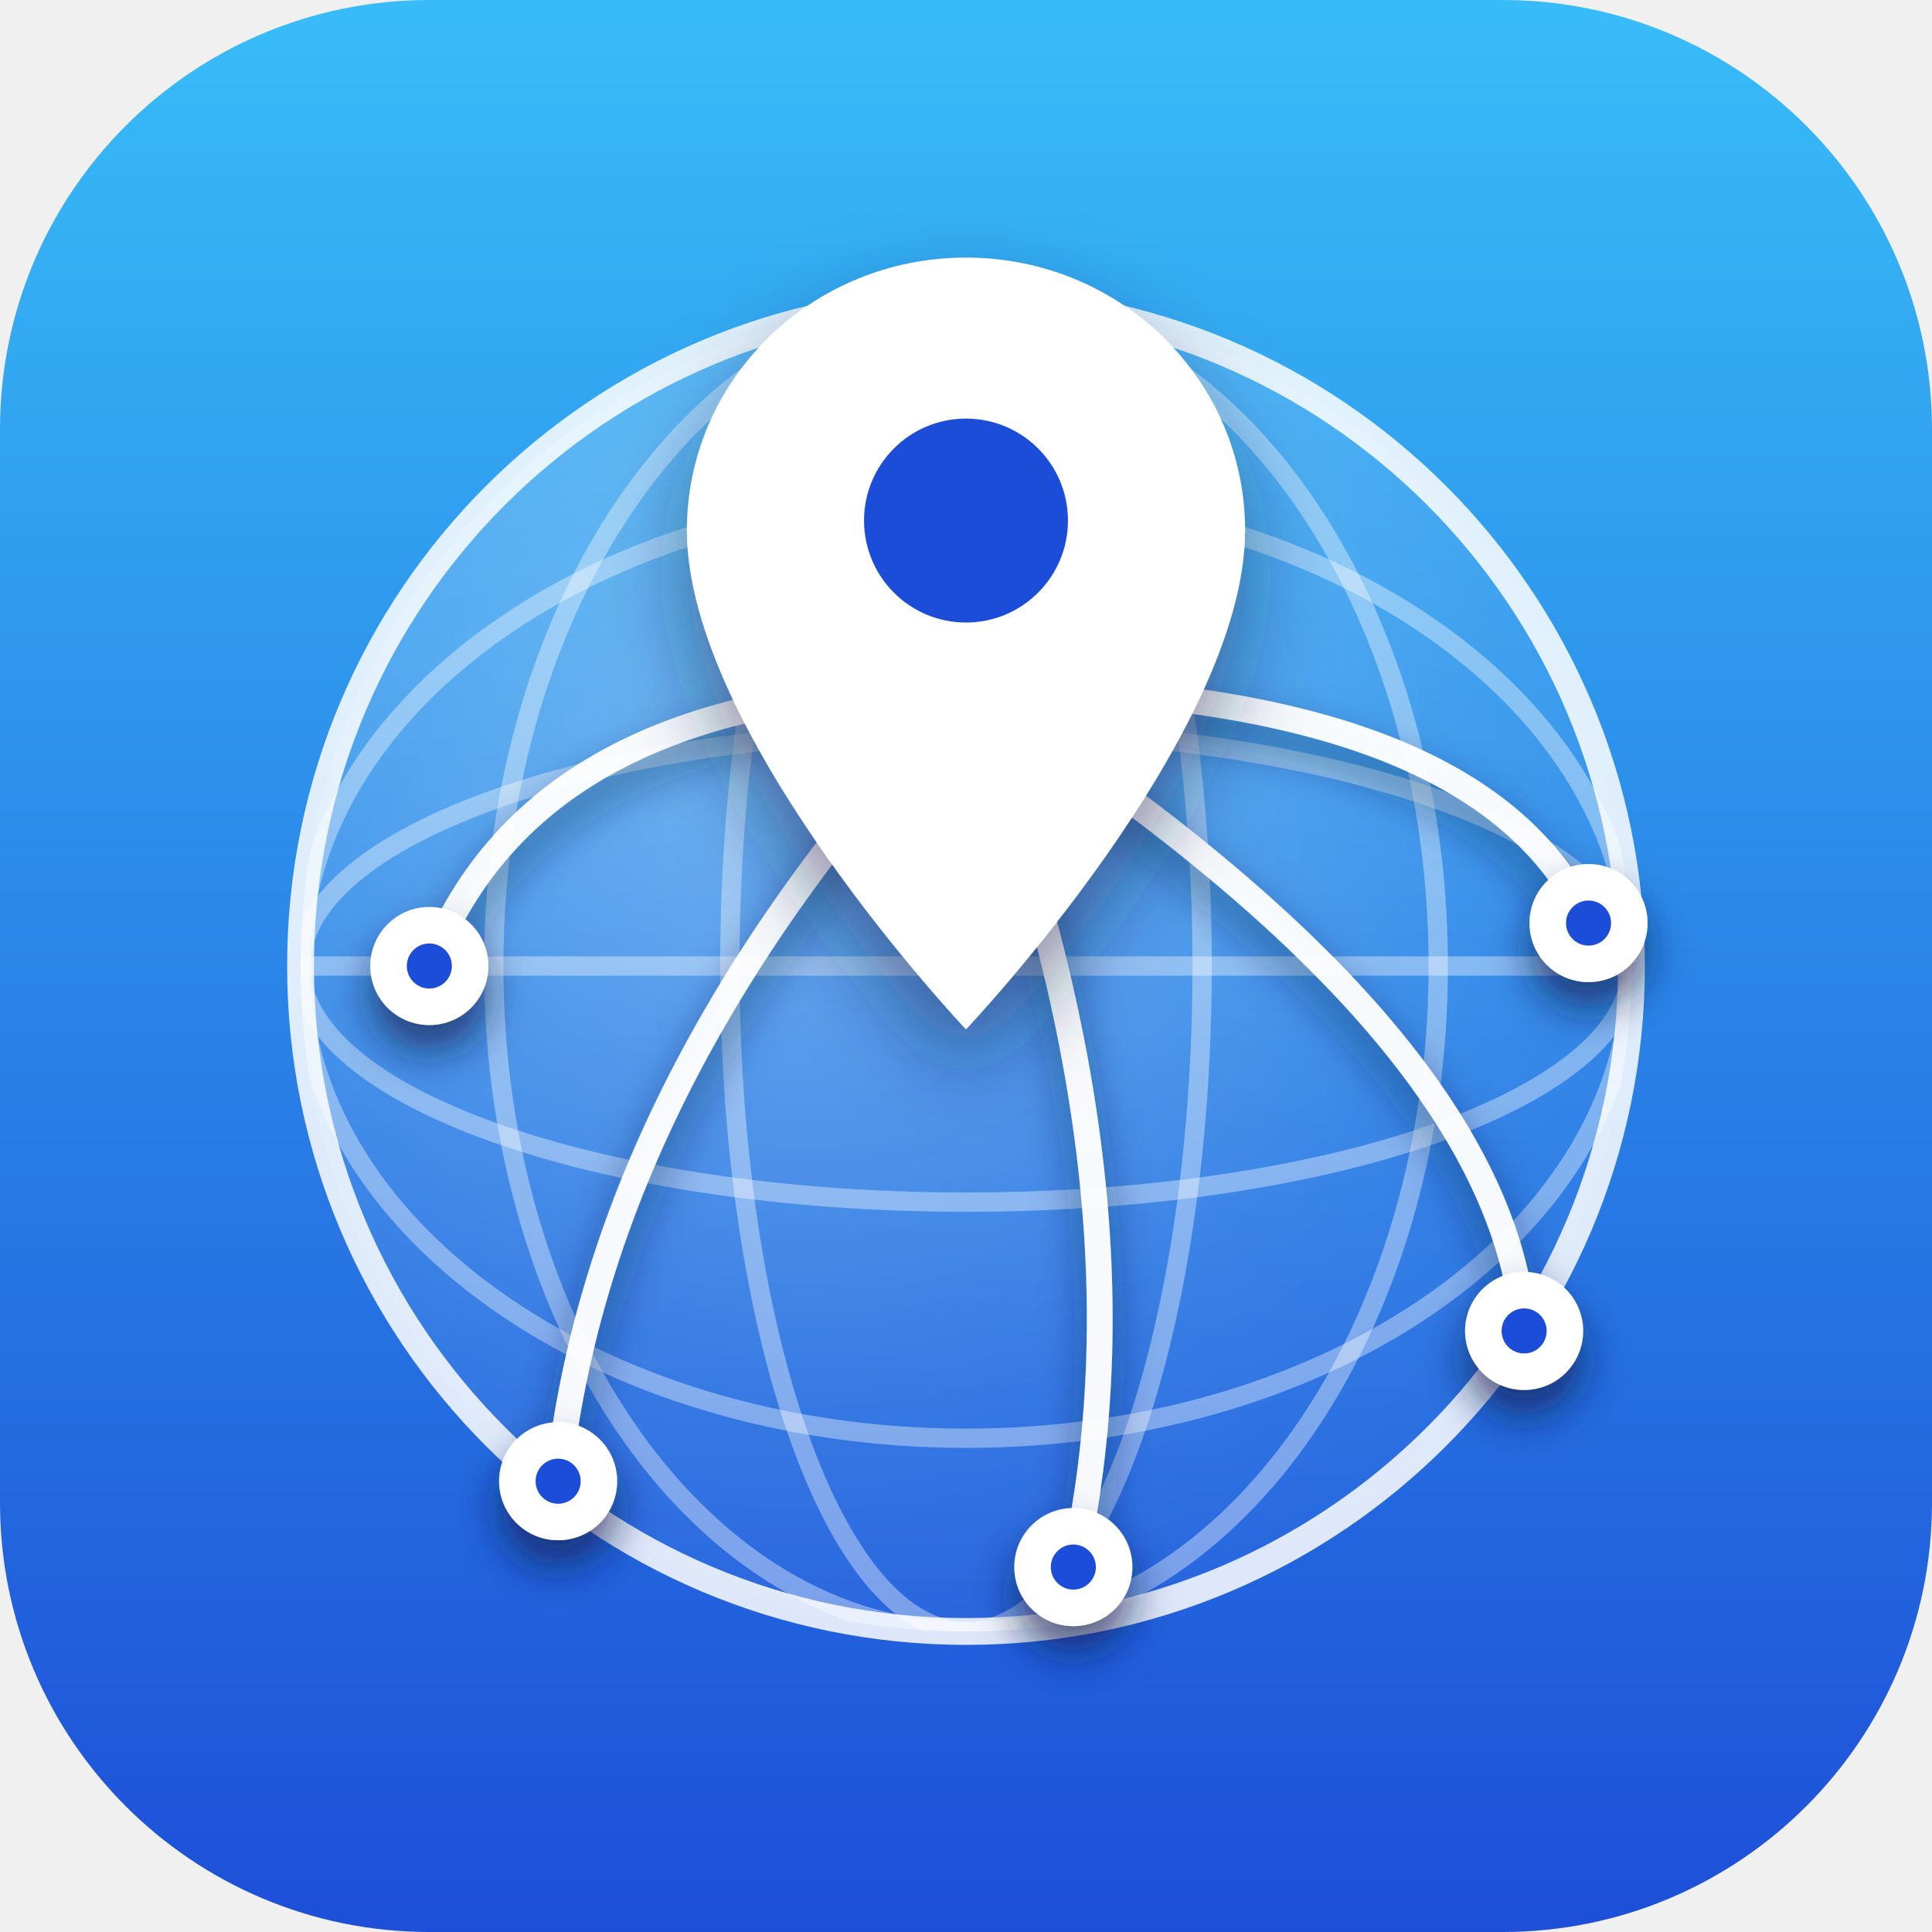
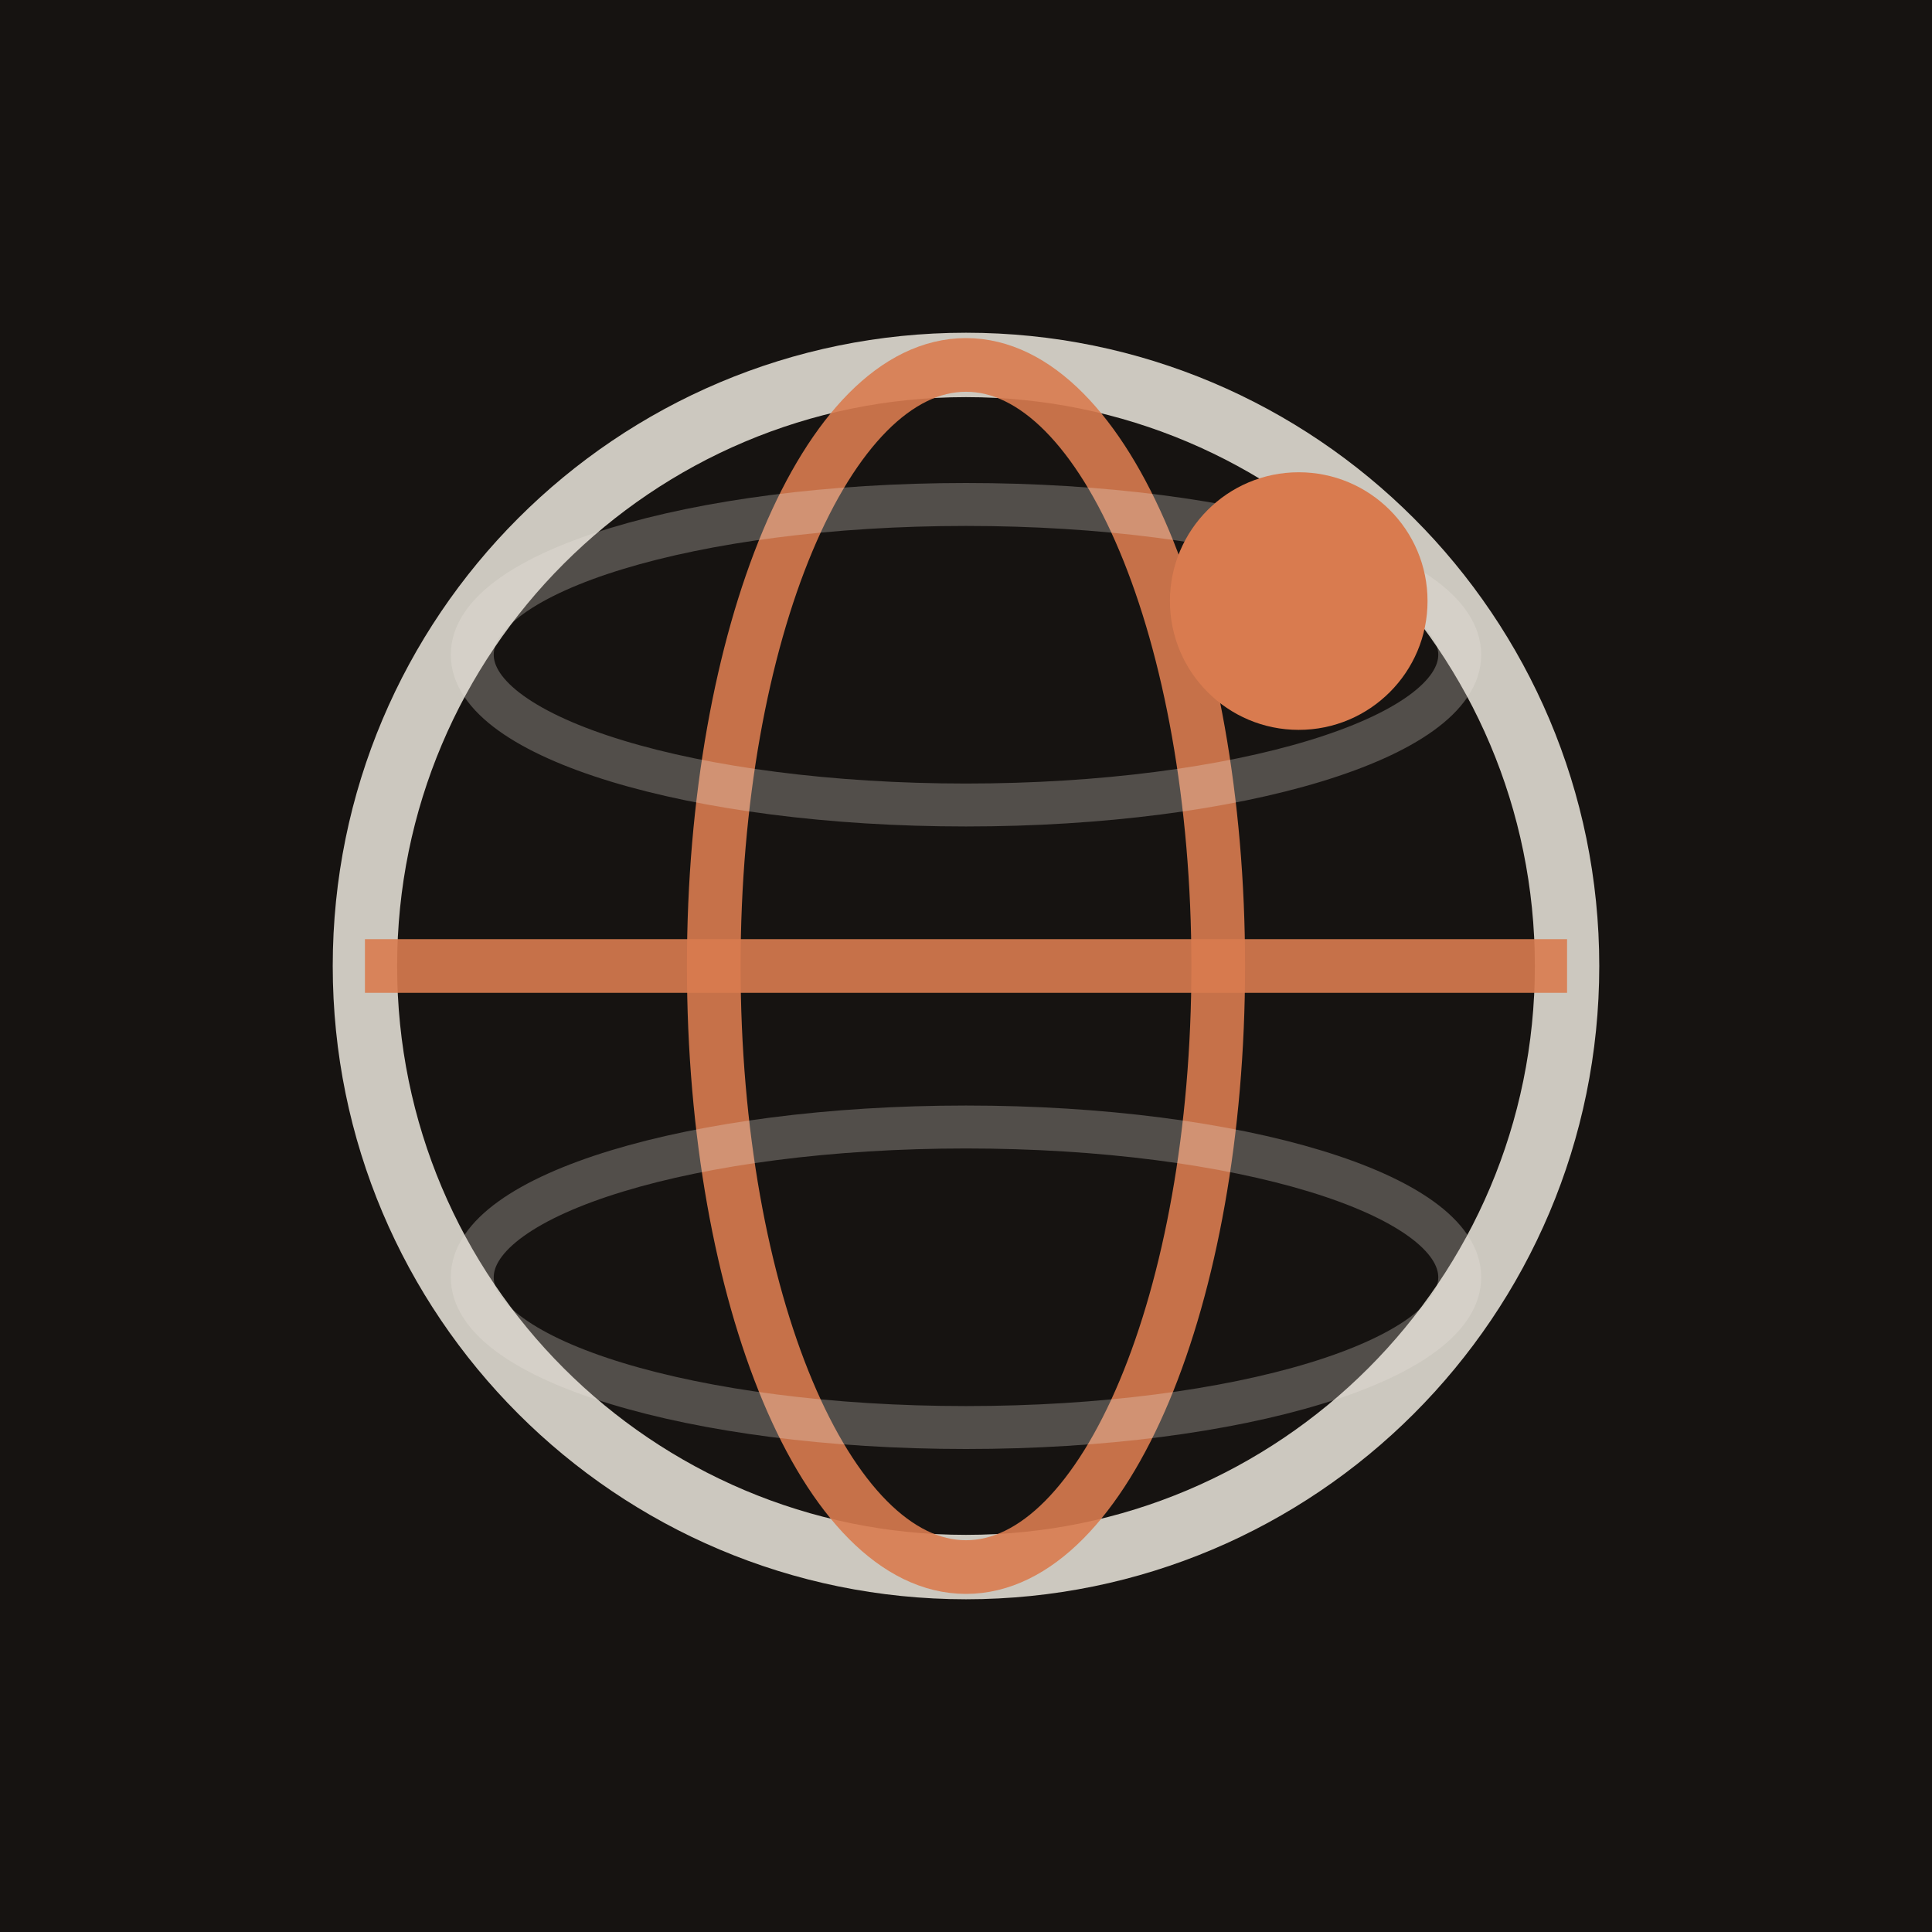
<svg xmlns="http://www.w3.org/2000/svg" width="180" height="180" viewBox="0 0 180 180">
-   <defs>
-     <linearGradient id="bg" x1="0" y1="0" x2="0" y2="1">
-       <stop offset="0%" stop-color="#38bdf8" />
-       <stop offset="100%" stop-color="#1d4ed8" />
-     </linearGradient>
-     <radialGradient id="globe" cx="38%" cy="32%" r="80%">
-       <stop offset="0%" stop-color="#ffffff" stop-opacity="0.32" />
-       <stop offset="65%" stop-color="#ffffff" stop-opacity="0.08" />
-       <stop offset="100%" stop-color="#ffffff" stop-opacity="0" />
-     </radialGradient>
-     <clipPath id="globeClip">
-       <circle cx="90" cy="90" r="62" />
-     </clipPath>
-     <filter id="pinShadow" x="-50%" y="-50%" width="200%" height="200%">
-       <feDropShadow dx="0" dy="4" stdDeviation="4" flood-color="#0b1f4d" flood-opacity="0.5" />
-     </filter>
-     <filter id="connShadow" x="-50%" y="-50%" width="200%" height="200%">
-       <feDropShadow dx="0" dy="2" stdDeviation="2" flood-color="#0b1f4d" flood-opacity="0.55" />
-     </filter>
-     <filter id="dotShadow" x="-50%" y="-50%" width="200%" height="200%">
-       <feDropShadow dx="0" dy="2.5" stdDeviation="2" flood-color="#0b1f4d" flood-opacity="0.7" />
-     </filter>
-   </defs>
-   <rect width="180" height="180" rx="40" fill="url(#bg)" />
-   <circle cx="90" cy="90" r="62" fill="url(#globe)" />
-   <g clip-path="url(#globeClip)" stroke="#ffffff" stroke-opacity="0.38" stroke-width="1.8" fill="none" stroke-linecap="round">
-     <ellipse cx="90" cy="90" rx="62" ry="22" />
-     <ellipse cx="90" cy="90" rx="62" ry="44" />
-     <ellipse cx="90" cy="90" rx="22" ry="62" />
-     <ellipse cx="90" cy="90" rx="44" ry="62" />
-     <line x1="28" y1="90" x2="152" y2="90" />
-   </g>
-   <circle cx="90" cy="90" r="62" fill="none" stroke="#ffffff" stroke-opacity="0.85" stroke-width="2.5" />
-   <g stroke="#ffffff" stroke-width="2.4" fill="none" stroke-linecap="round" stroke-opacity="0.95" filter="url(#connShadow)">
-     <path d="M90 64 Q50 64 40 90" />
-     <path d="M90 64 Q56 100 52 138" />
-     <path d="M90 64 Q108 110 100 146" />
-     <path d="M90 64 Q140 96 142 124" />
-     <path d="M90 64 Q138 64 148 86" />
-   </g>
-   <g filter="url(#dotShadow)">
-     <g fill="#ffffff">
-       <circle cx="40" cy="90" r="5.5" />
-       <circle cx="52" cy="138" r="5.5" />
-       <circle cx="100" cy="146" r="5.5" />
-       <circle cx="142" cy="124" r="5.5" />
-       <circle cx="148" cy="86" r="5.5" />
-     </g>
-     <g fill="#1d4ed8">
-       <circle cx="40" cy="90" r="2.1" />
-       <circle cx="52" cy="138" r="2.1" />
-       <circle cx="100" cy="146" r="2.1" />
-       <circle cx="142" cy="124" r="2.1" />
-       <circle cx="148" cy="86" r="2.1" />
-     </g>
-   </g>
-   <g filter="url(#pinShadow)">
-     <path d="M90 24c-14.4 0-26 11.4-26 25.4 0 19.05 26 46.5 26 46.5s26-27.45 26-46.5C116 35.4 104.4 24 90 24z" fill="#ffffff" />
-     <circle cx="90" cy="48.5" r="9.5" fill="#1d4ed8" />
-   </g>
+   <rect width="180" height="180" fill="#161311" />
+   <circle cx="90" cy="90" r="56" fill="none" stroke="#ECE7DD" stroke-opacity="0.85" stroke-width="6" />
+   <ellipse cx="90" cy="90" rx="23.5" ry="56" fill="none" stroke="#D97B4F" stroke-opacity="0.9" stroke-width="5" />
+   <line x1="34" y1="90" x2="146" y2="90" stroke="#D97B4F" stroke-opacity="0.9" stroke-width="5" />
+   <ellipse cx="90" cy="61" rx="46" ry="14" fill="none" stroke="#ECE7DD" stroke-opacity="0.28" stroke-width="4" />
+   <ellipse cx="90" cy="119" rx="46" ry="14" fill="none" stroke="#ECE7DD" stroke-opacity="0.28" stroke-width="4" />
+   <circle cx="121" cy="56" r="12" fill="#D97B4F" />
</svg>
